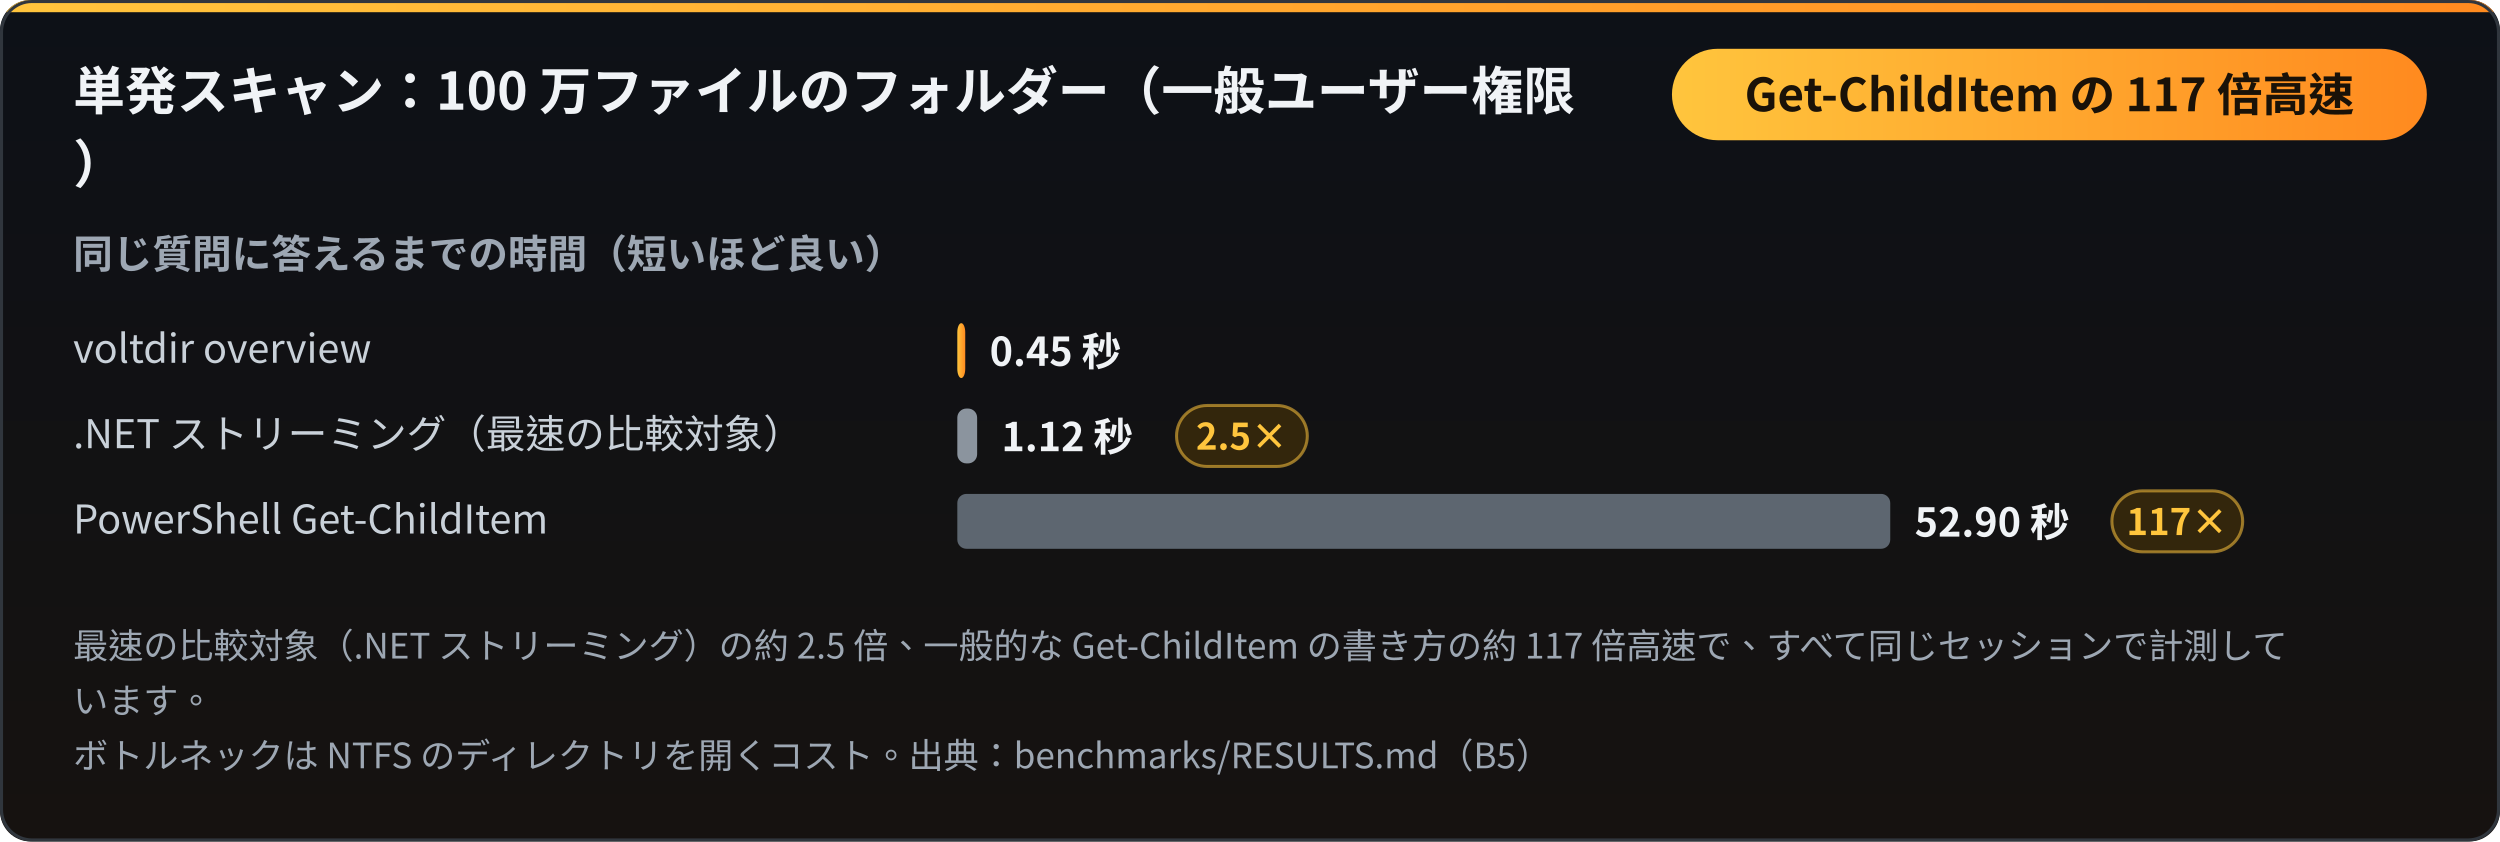
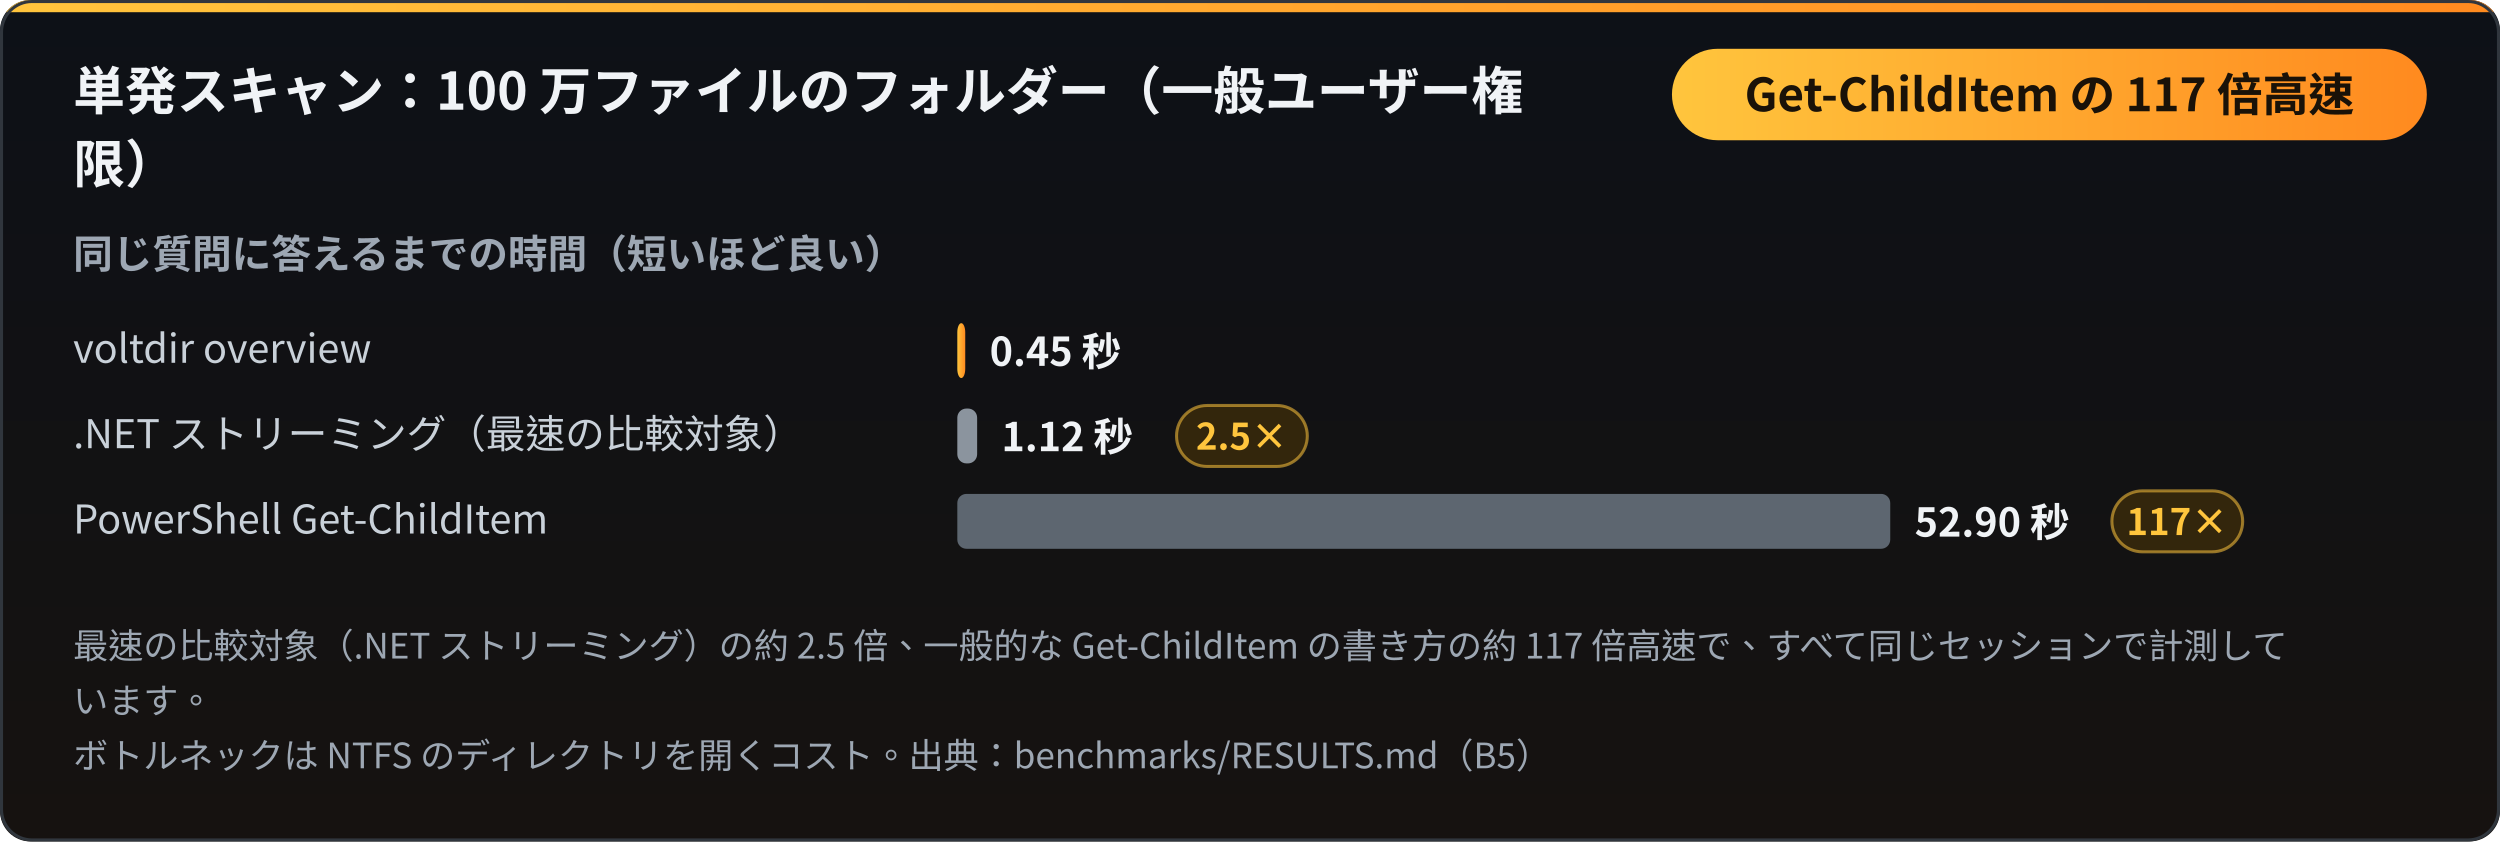
<svg xmlns="http://www.w3.org/2000/svg" width="820" height="276" viewBox="0 0 820 276" role="img" aria-label="単発スキャン：100 万ファイルのフォルダー（一般ユーザー権限）">
  <defs>
    <linearGradient id="amber" x1="0" y1="0" x2="1" y2="0">
      <stop offset="0" stop-color="#ffc53d" />
      <stop offset="1" stop-color="#ff8a1f" />
    </linearGradient>
    <linearGradient id="card" x1="0" y1="0" x2="0" y2="1">
      <stop offset="0" stop-color="#0d1117" />
      <stop offset="1" stop-color="#161210" />
    </linearGradient>
    <clipPath id="clip">
      <rect width="820" height="276" rx="10" />
    </clipPath>
  </defs>
  <g clip-path="url(#clip)">
    <rect width="820" height="276" fill="url(#card)" />
    <rect width="820" height="4" fill="url(#amber)" />
  </g>
  <rect x="0.5" y="0.5" width="819" height="275" rx="10" fill="none" stroke="#30363d" />
  <rect x="548.4" y="16" width="247.6" height="30" rx="15" fill="url(#amber)" />
  <text x="672.2" y="36.5" text-anchor="middle" font-family="'Segoe UI', 'Microsoft JhengHei', 'Microsoft YaHei', 'Yu Gothic', 'Meiryo', 'Malgun Gothic', 'PingFang TC', 'PingFang SC', 'Hiragino Sans', 'Apple SD Gothic Neo', 'Noto Sans CJK TC', sans-serif" font-size="15" font-weight="800" fill="#1a1208">Get-ChildItem の 117 倍高速</text>
-   <text x="24" y="36" font-family="'Segoe UI', 'Microsoft JhengHei', 'Microsoft YaHei', 'Yu Gothic', 'Meiryo', 'Malgun Gothic', 'PingFang TC', 'PingFang SC', 'Hiragino Sans', 'Apple SD Gothic Neo', 'Noto Sans CJK TC', sans-serif" font-size="17" fill="#f0f3f6" font-weight="700">単発スキャン：100 万ファイルのフォルダー（一般ユーザー権限</text>
-   <text x="24" y="60" font-family="'Segoe UI', 'Microsoft JhengHei', 'Microsoft YaHei', 'Yu Gothic', 'Meiryo', 'Malgun Gothic', 'PingFang TC', 'PingFang SC', 'Hiragino Sans', 'Apple SD Gothic Neo', 'Noto Sans CJK TC', sans-serif" font-size="17" fill="#f0f3f6" font-weight="700">）</text>
+   <text x="24" y="36" font-family="'Segoe UI', 'Microsoft JhengHei', 'Microsoft YaHei', 'Yu Gothic', 'Meiryo', 'Malgun Gothic', 'PingFang TC', 'PingFang SC', 'Hiragino Sans', 'Apple SD Gothic Neo', 'Noto Sans CJK TC', sans-serif" font-size="17" fill="#f0f3f6" font-weight="700">単発スキャン：100 万ファイルのフォルダー（一般ユーザー権</text>
+   <text x="24" y="60" font-family="'Segoe UI', 'Microsoft JhengHei', 'Microsoft YaHei', 'Yu Gothic', 'Meiryo', 'Malgun Gothic', 'PingFang TC', 'PingFang SC', 'Hiragino Sans', 'Apple SD Gothic Neo', 'Noto Sans CJK TC', sans-serif" font-size="17" fill="#f0f3f6" font-weight="700">限）</text>
  <text x="24" y="88" font-family="'Segoe UI', 'Microsoft JhengHei', 'Microsoft YaHei', 'Yu Gothic', 'Meiryo', 'Malgun Gothic', 'PingFang TC', 'PingFang SC', 'Hiragino Sans', 'Apple SD Gothic Neo', 'Noto Sans CJK TC', sans-serif" font-size="13" fill="#9da7b3" font-weight="600">同じ質問に答えるまでの時間（短いほど良い）</text>
  <text x="24" y="119" font-family="'Segoe UI', 'Microsoft JhengHei', 'Microsoft YaHei', 'Yu Gothic', 'Meiryo', 'Malgun Gothic', 'PingFang TC', 'PingFang SC', 'Hiragino Sans', 'Apple SD Gothic Neo', 'Noto Sans CJK TC', sans-serif" font-size="13" fill="#c9d1d9" font-weight="normal">voltdir overview</text>
  <rect x="314" y="106" width="2.6" height="18" rx="3" fill="url(#amber)" />
  <text x="324.603" y="120" font-family="'Segoe UI', 'Microsoft JhengHei', 'Microsoft YaHei', 'Yu Gothic', 'Meiryo', 'Malgun Gothic', 'PingFang TC', 'PingFang SC', 'Hiragino Sans', 'Apple SD Gothic Neo', 'Noto Sans CJK TC', sans-serif" font-size="13" fill="#f0f3f6" font-weight="600">0.45 秒</text>
  <text x="24" y="147" font-family="'Segoe UI', 'Microsoft JhengHei', 'Microsoft YaHei', 'Yu Gothic', 'Meiryo', 'Malgun Gothic', 'PingFang TC', 'PingFang SC', 'Hiragino Sans', 'Apple SD Gothic Neo', 'Noto Sans CJK TC', sans-serif" font-size="13" fill="#c9d1d9" font-weight="normal">.NET ストリーミング（最速の比較対象）</text>
  <rect x="314" y="134" width="6.5" height="18" rx="3" fill="#8b949e" />
  <text x="328.479" y="148" font-family="'Segoe UI', 'Microsoft JhengHei', 'Microsoft YaHei', 'Yu Gothic', 'Meiryo', 'Malgun Gothic', 'PingFang TC', 'PingFang SC', 'Hiragino Sans', 'Apple SD Gothic Neo', 'Noto Sans CJK TC', sans-serif" font-size="13" fill="#f0f3f6" font-weight="600">1.12 秒</text>
  <rect x="385.9" y="133" width="42.9" height="20" rx="10" fill="#33260c" stroke="#ffc53d" stroke-opacity="0.55" />
  <text x="407.3" y="147.5" text-anchor="middle" font-family="'Segoe UI', 'Microsoft JhengHei', 'Microsoft YaHei', 'Yu Gothic', 'Meiryo', 'Malgun Gothic', 'PingFang TC', 'PingFang SC', 'Hiragino Sans', 'Apple SD Gothic Neo', 'Noto Sans CJK TC', sans-serif" font-size="12" font-weight="700" fill="#ffc53d">2.5×</text>
  <text x="24" y="175" font-family="'Segoe UI', 'Microsoft JhengHei', 'Microsoft YaHei', 'Yu Gothic', 'Meiryo', 'Malgun Gothic', 'PingFang TC', 'PingFang SC', 'Hiragino Sans', 'Apple SD Gothic Neo', 'Noto Sans CJK TC', sans-serif" font-size="13" fill="#c9d1d9" font-weight="normal">PowerShell Get-ChildItem</text>
  <rect x="314" y="162" width="306.0" height="18" rx="3" fill="#5d6670" />
  <text x="628.0" y="176" font-family="'Segoe UI', 'Microsoft JhengHei', 'Microsoft YaHei', 'Yu Gothic', 'Meiryo', 'Malgun Gothic', 'PingFang TC', 'PingFang SC', 'Hiragino Sans', 'Apple SD Gothic Neo', 'Noto Sans CJK TC', sans-serif" font-size="13" fill="#f0f3f6" font-weight="600">52.90 秒</text>
  <rect x="692.7" y="161" width="42.9" height="20" rx="10" fill="#33260c" stroke="#ffc53d" stroke-opacity="0.55" />
  <text x="714.1" y="175.5" text-anchor="middle" font-family="'Segoe UI', 'Microsoft JhengHei', 'Microsoft YaHei', 'Yu Gothic', 'Meiryo', 'Malgun Gothic', 'PingFang TC', 'PingFang SC', 'Hiragino Sans', 'Apple SD Gothic Neo', 'Noto Sans CJK TC', sans-serif" font-size="12" font-weight="700" fill="#ffc53d">117×</text>
  <text x="24" y="216" font-family="'Segoe UI', 'Microsoft JhengHei', 'Microsoft YaHei', 'Yu Gothic', 'Meiryo', 'Malgun Gothic', 'PingFang TC', 'PingFang SC', 'Hiragino Sans', 'Apple SD Gothic Neo', 'Noto Sans CJK TC', sans-serif" font-size="11.5" fill="#9da7b3" font-weight="normal">最速の比較対象（.NET ストリーミング）の約 2.5 倍、一般的な Get-ChildItem の書き方の約 117 倍高速で、すべて同じセッションで計測して</text>
  <text x="24" y="234" font-family="'Segoe UI', 'Microsoft JhengHei', 'Microsoft YaHei', 'Yu Gothic', 'Meiryo', 'Malgun Gothic', 'PingFang TC', 'PingFang SC', 'Hiragino Sans', 'Apple SD Gothic Neo', 'Noto Sans CJK TC', sans-serif" font-size="11.5" fill="#9da7b3" font-weight="normal">います。</text>
  <text x="24" y="252" font-family="'Segoe UI', 'Microsoft JhengHei', 'Microsoft YaHei', 'Yu Gothic', 'Meiryo', 'Malgun Gothic', 'PingFang TC', 'PingFang SC', 'Hiragino Sans', 'Apple SD Gothic Neo', 'Noto Sans CJK TC', sans-serif" font-size="11.5" fill="#9da7b3" font-weight="normal">ボトルネックは NTFS のディレクトリを開くコスト。出典：benchmarks/RESULTS.md（B5）</text>
</svg>
